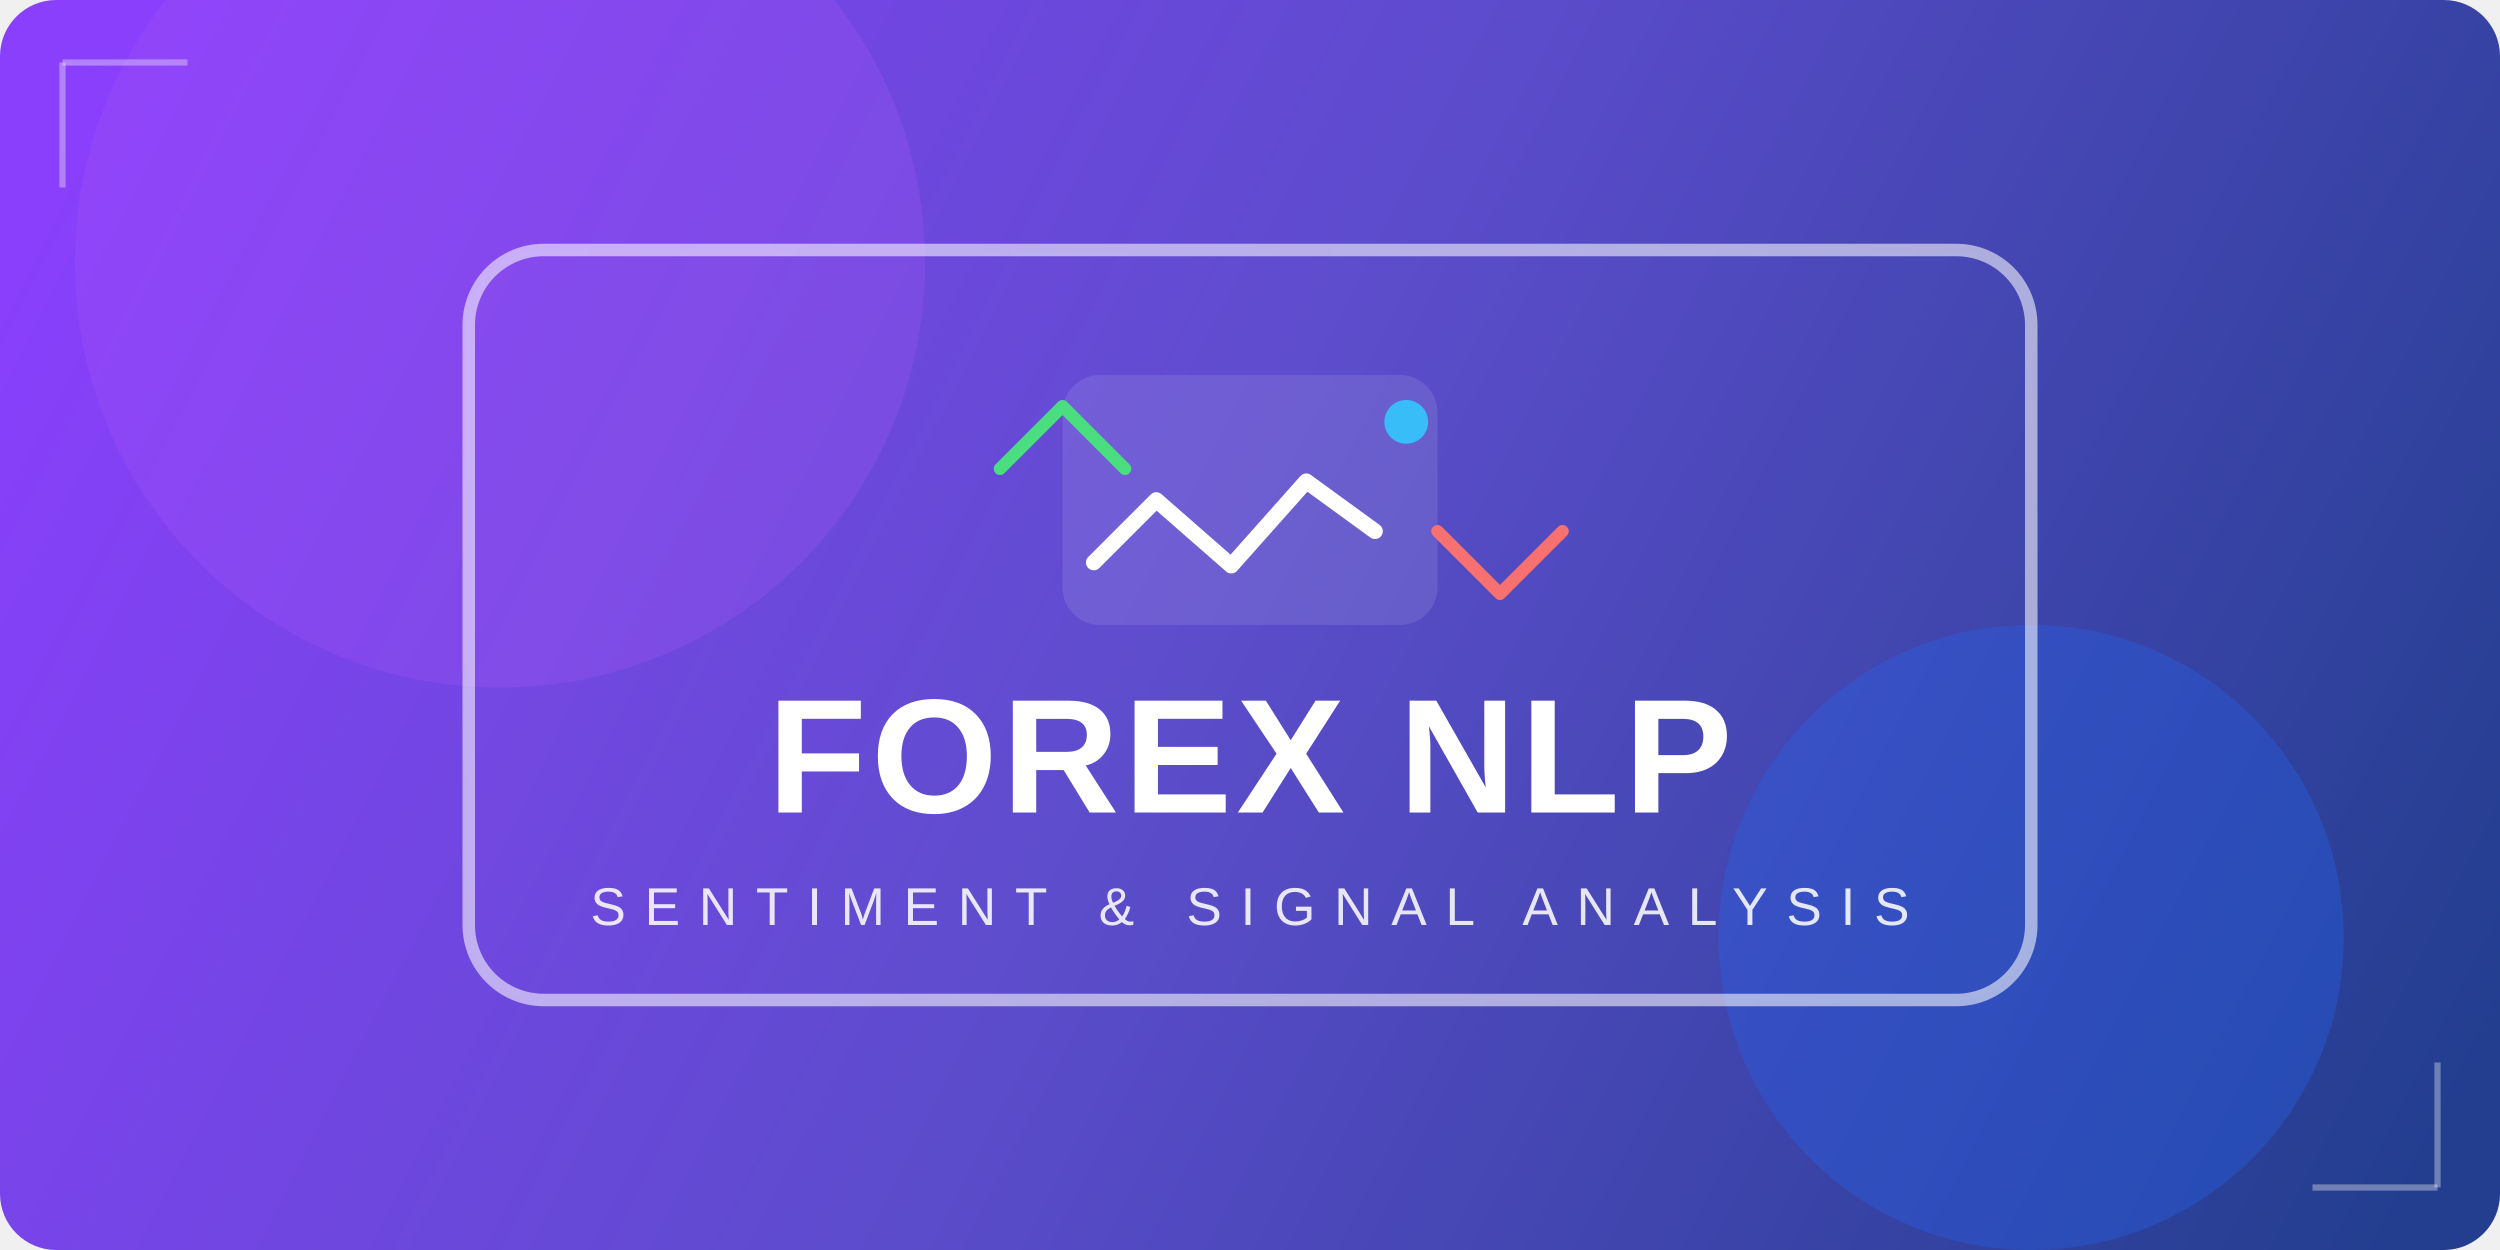
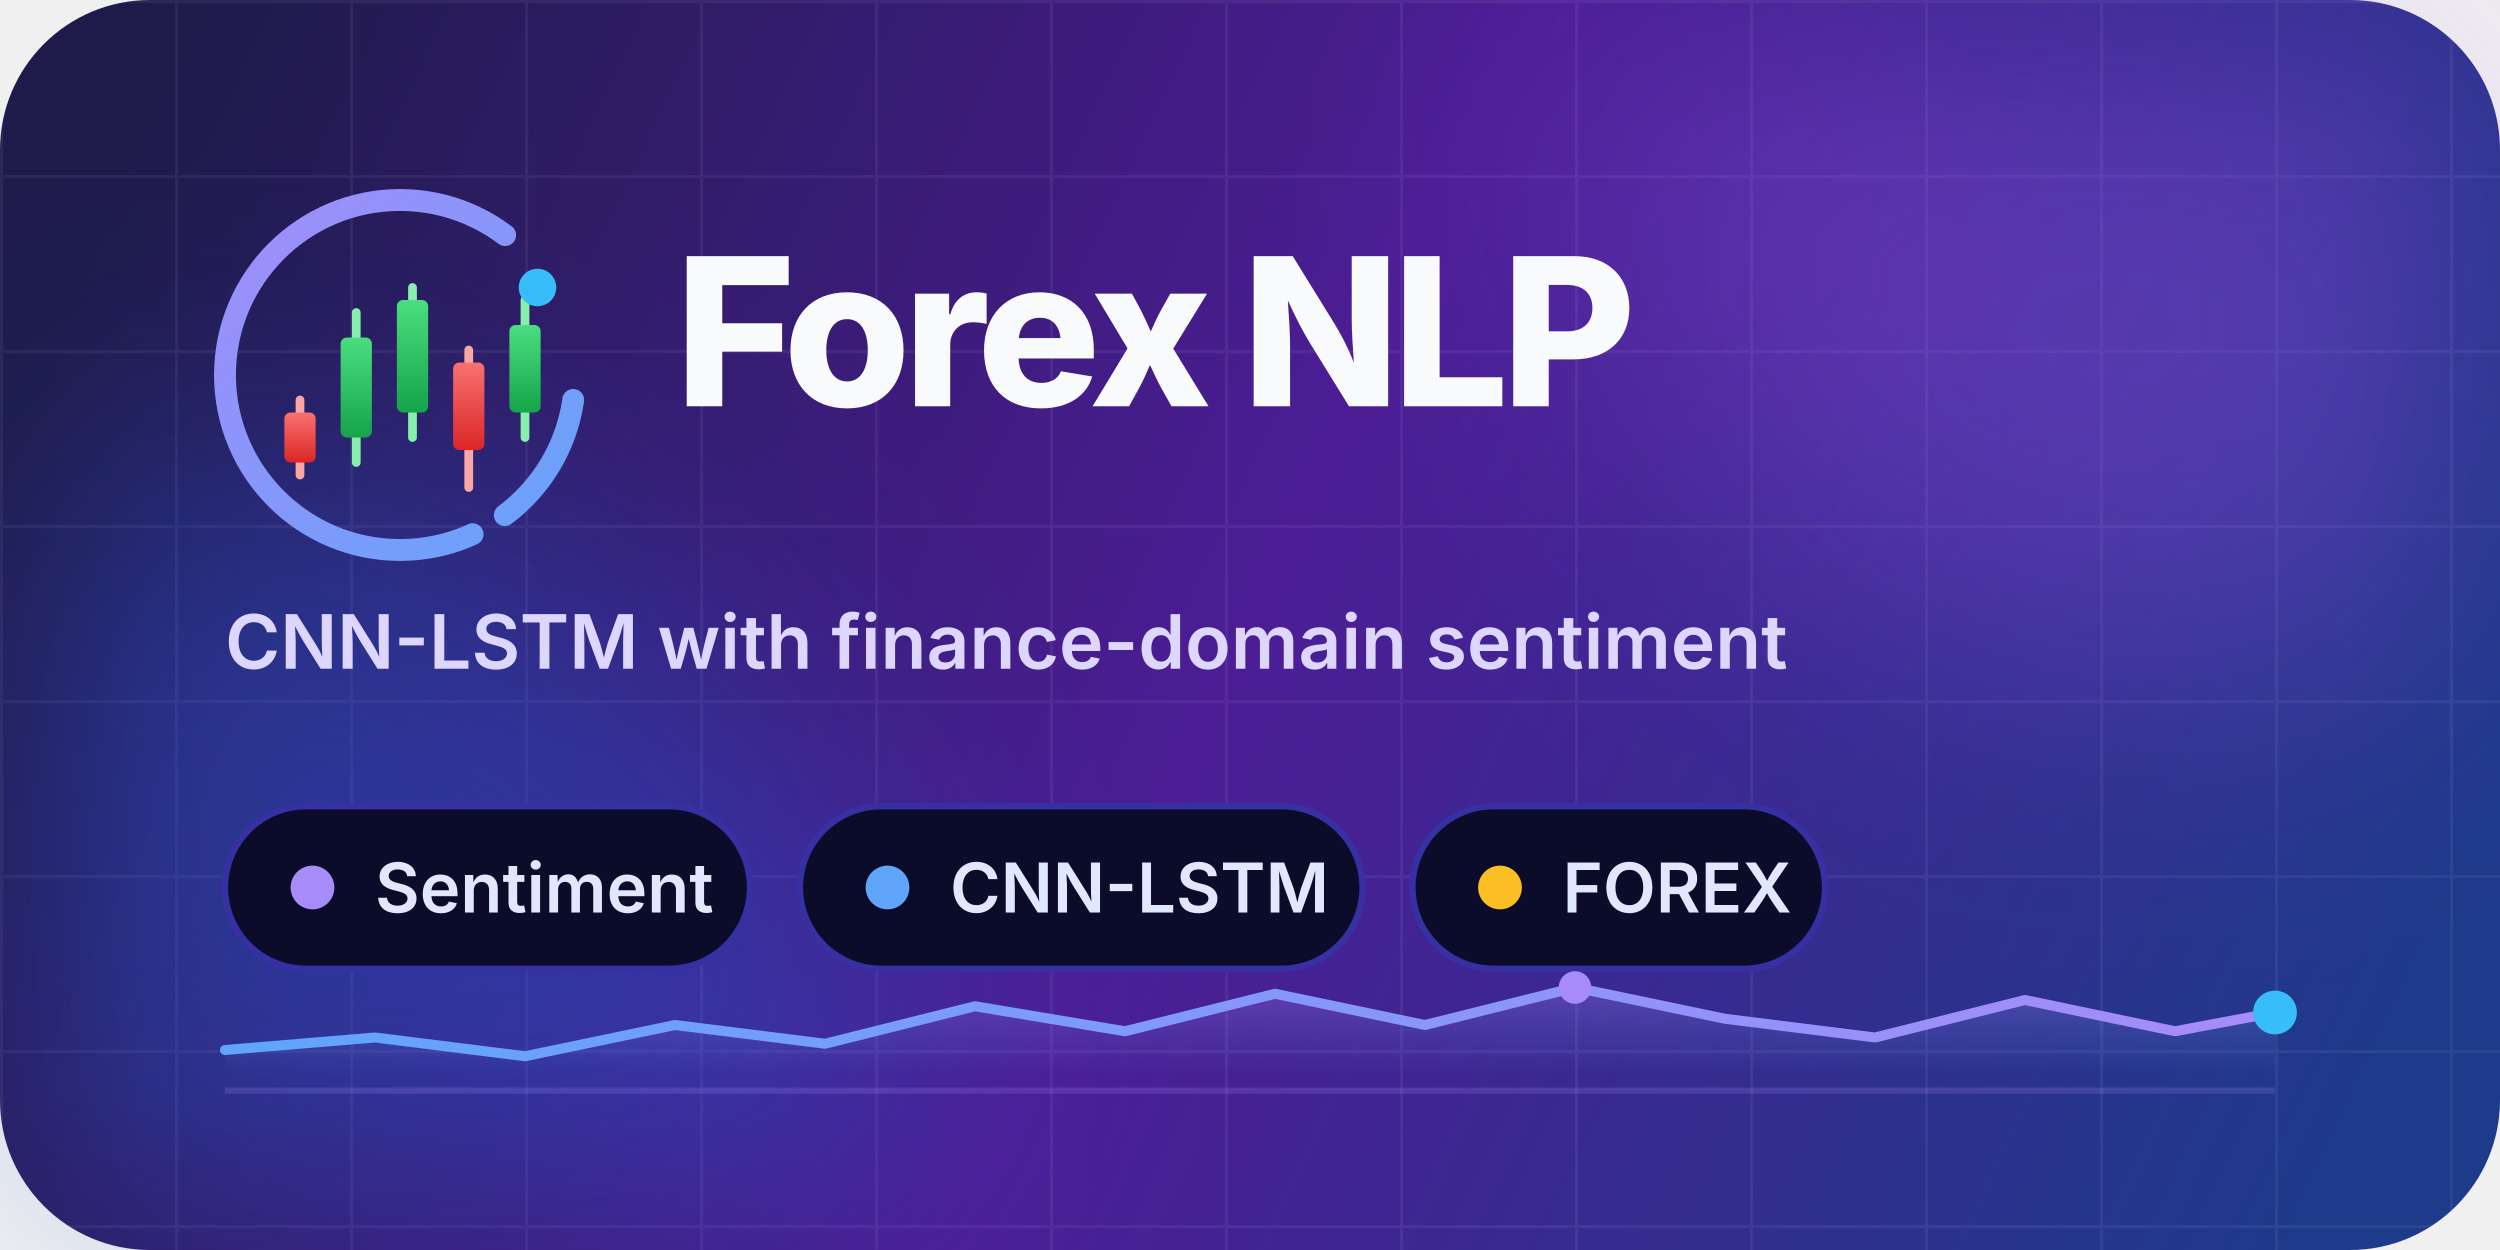
- <svg xmlns="http://www.w3.org/2000/svg" viewBox="0 0 800 400" fill="none" role="img" aria-labelledby="title desc">
+ <svg xmlns="http://www.w3.org/2000/svg" viewBox="0 0 400 200" fill="none" role="img" aria-labelledby="title desc">
  <defs>
-     <linearGradient id="bg" x1="34" y1="12" x2="768" y2="388" gradientUnits="userSpaceOnUse">
-       <stop stop-color="#8A3FFC" />
-       <stop offset="0.48" stop-color="#5C4CCC" />
-       <stop offset="1" stop-color="#233E8F" />
+     <linearGradient id="bg" x1="24" y1="18" x2="376" y2="182" gradientUnits="userSpaceOnUse">
+       <stop stop-color="#1E1B4B" />
+       <stop offset="0.5" stop-color="#4C1D95" />
+       <stop offset="1" stop-color="#1E3A8A" />
    </linearGradient>
-     <linearGradient id="panel" x1="150" y1="80" x2="650" y2="320" gradientUnits="userSpaceOnUse">
-       <stop stop-color="white" stop-opacity="0.18" />
-       <stop offset="1" stop-color="white" stop-opacity="0.08" />
+     <linearGradient id="logo" x1="0" y1="0" x2="64" y2="64" gradientUnits="userSpaceOnUse">
+       <stop stop-color="#A78BFA" />
+       <stop offset="1" stop-color="#60A5FA" />
    </linearGradient>
+     <linearGradient id="up" x1="0" y1="0" x2="0" y2="1">
+       <stop stop-color="#4ADE80" />
+       <stop offset="1" stop-color="#16A34A" />
+     </linearGradient>
+     <linearGradient id="down" x1="0" y1="0" x2="0" y2="1">
+       <stop stop-color="#F87171" />
+       <stop offset="1" stop-color="#DC2626" />
+     </linearGradient>
+     <linearGradient id="spark" x1="0" y1="0" x2="1" y2="0">
+       <stop stop-color="#60A5FA" />
+       <stop offset="1" stop-color="#A78BFA" />
+     </linearGradient>
+     <linearGradient id="sparkFill" x1="0" y1="0" x2="0" y2="1">
+       <stop stop-color="#A78BFA" stop-opacity="0.4" />
+       <stop offset="1" stop-color="#60A5FA" stop-opacity="0" />
+     </linearGradient>
+     <pattern id="grid" width="28" height="28" patternUnits="userSpaceOnUse">
+       <path d="M28 0H0V28" stroke="white" stroke-opacity="0.06" />
+     </pattern>
+     <filter id="blur" x="-30%" y="-30%" width="160%" height="160%">
+       <feGaussianBlur stdDeviation="24" />
+     </filter>
  </defs>
-   <rect width="800" height="400" rx="18" fill="url(#bg)" />
-   <circle cx="160" cy="84" r="136" fill="#A855F7" fill-opacity="0.26" />
-   <circle cx="650" cy="300" r="100" fill="#2563EB" fill-opacity="0.36" />
-   <path d="M20 20H60" stroke="white" stroke-opacity="0.34" stroke-width="2" />
-   <path d="M20 20V60" stroke="white" stroke-opacity="0.34" stroke-width="2" />
-   <path d="M740 380H780" stroke="white" stroke-opacity="0.34" stroke-width="2" />
-   <path d="M780 340V380" stroke="white" stroke-opacity="0.34" stroke-width="2" />
-   <rect x="150" y="80" width="500" height="240" rx="24" stroke="white" stroke-opacity="0.56" stroke-width="4" fill="url(#panel)" fill-opacity="0.06" />
-   <g transform="translate(340 120)">
-     <rect width="120" height="80" rx="12" fill="white" fill-opacity="0.1" />
-     <path d="M10 60L30 40L54 61L78 34L100 50" stroke="white" stroke-width="5" stroke-linecap="round" stroke-linejoin="round" />
-     <path d="M-20 30L0 10L20 30" stroke="#4ADE80" stroke-width="4" stroke-linecap="round" stroke-linejoin="round" />
-     <path d="M120 50L140 70L160 50" stroke="#F87171" stroke-width="4" stroke-linecap="round" stroke-linejoin="round" />
-     <circle cx="110" cy="15" r="7" fill="#38BDF8" />
+   <rect width="400" height="200" rx="24" fill="url(#bg)" />
+   <rect width="400" height="200" rx="24" fill="url(#grid)" />
+   <circle cx="345" cy="18" r="90" fill="#A855F7" opacity="0.30" filter="url(#blur)" />
+   <circle cx="34" cy="188" r="112" fill="#2563EB" opacity="0.36" filter="url(#blur)" />
+   <g transform="translate(32 28)">
+     <circle cx="32" cy="32" r="28" stroke="url(#logo)" stroke-width="3.5" stroke-linecap="round" stroke-dasharray="118 30 22 6" stroke-dashoffset="-32" />
+     <g stroke-linecap="round">
+       <line x1="16" y1="36" x2="16" y2="48" stroke="#FCA5A5" stroke-width="1.4" />
+       <rect x="13.5" y="38" width="5" height="8" rx="1" fill="url(#down)" />
+       <line x1="25" y1="22" x2="25" y2="46" stroke="#86EFAC" stroke-width="1.4" />
+       <rect x="22.5" y="26" width="5" height="16" rx="1" fill="url(#up)" />
+       <line x1="34" y1="18" x2="34" y2="42" stroke="#86EFAC" stroke-width="1.4" />
+       <rect x="31.5" y="20" width="5" height="18" rx="1" fill="url(#up)" />
+       <line x1="43" y1="28" x2="43" y2="50" stroke="#FCA5A5" stroke-width="1.4" />
+       <rect x="40.5" y="30" width="5" height="14" rx="1" fill="url(#down)" />
+       <line x1="52" y1="20" x2="52" y2="42" stroke="#86EFAC" stroke-width="1.4" />
+       <rect x="49.5" y="24" width="5" height="14" rx="1" fill="url(#up)" />
+     </g>
+     <circle cx="54" cy="18" r="3" fill="#38BDF8" />
  </g>
-   <text x="400" y="260" fill="white" text-anchor="middle" font-family="Arial, Helvetica, sans-serif" font-size="52" font-weight="700" letter-spacing="1.4">FOREX NLP</text>
-   <text x="400" y="296" fill="white" fill-opacity="0.86" text-anchor="middle" font-family="Arial, Helvetica, sans-serif" font-size="17" letter-spacing="6">SENTIMENT &amp; SIGNAL ANALYSIS</text>
+   <text x="108" y="65" fill="#F8FAFC" font-family="Inter, ui-sans-serif, system-ui, Arial, sans-serif" font-size="33" font-weight="800" letter-spacing="-1.2">Forex NLP</text>
+   <text x="36" y="107" fill="#DDD6FE" font-family="Inter, ui-sans-serif, system-ui, Arial, sans-serif" font-size="12" font-weight="600">CNN-LSTM with finance-domain sentiment</text>
+   <g font-family="Inter, ui-sans-serif, system-ui, Arial, sans-serif" font-size="11" font-weight="600">
+     <g transform="translate(36 129)">
+       <rect width="84" height="26" rx="13" fill="#0B0B2A" stroke="#3730A3" />
+       <circle cx="14" cy="13" r="3.5" fill="#A78BFA" />
+       <text x="24" y="17" fill="#E0E7FF">Sentiment</text>
+     </g>
+     <g transform="translate(128 129)">
+       <rect width="90" height="26" rx="13" fill="#0B0B2A" stroke="#3730A3" />
+       <circle cx="14" cy="13" r="3.5" fill="#60A5FA" />
+       <text x="24" y="17" fill="#E0E7FF">CNN-LSTM</text>
+     </g>
+     <g transform="translate(226 129)">
+       <rect width="66" height="26" rx="13" fill="#0B0B2A" stroke="#3730A3" />
+       <circle cx="14" cy="13" r="3.5" fill="#FBBF24" />
+       <text x="24" y="17" fill="#E0E7FF">FOREX</text>
+     </g>
+   </g>
+   <g transform="translate(36 174)">
+     <rect width="328" height="1" fill="#A78BFA" opacity="0.20" />
+     <path d="M0 -6 L24 -8 L48 -5 L72 -10 L96 -7 L120 -13 L144 -9 L168 -15 L192 -10 L216 -16 L240 -11 L264 -8 L288 -14 L312 -9 L328 -12 L328 -2 L0 -2 Z" fill="url(#sparkFill)" opacity="0.7" />
+     <path d="M0 -6 L24 -8 L48 -5 L72 -10 L96 -7 L120 -13 L144 -9 L168 -15 L192 -10 L216 -16 L240 -11 L264 -8 L288 -14 L312 -9 L328 -12" stroke="url(#spark)" stroke-width="1.6" fill="none" stroke-linecap="round" stroke-linejoin="round" />
+     <circle cx="216" cy="-16" r="2.6" fill="#A78BFA" />
+     <circle cx="328" cy="-12" r="3.5" fill="#38BDF8" />
+   </g>
</svg>
